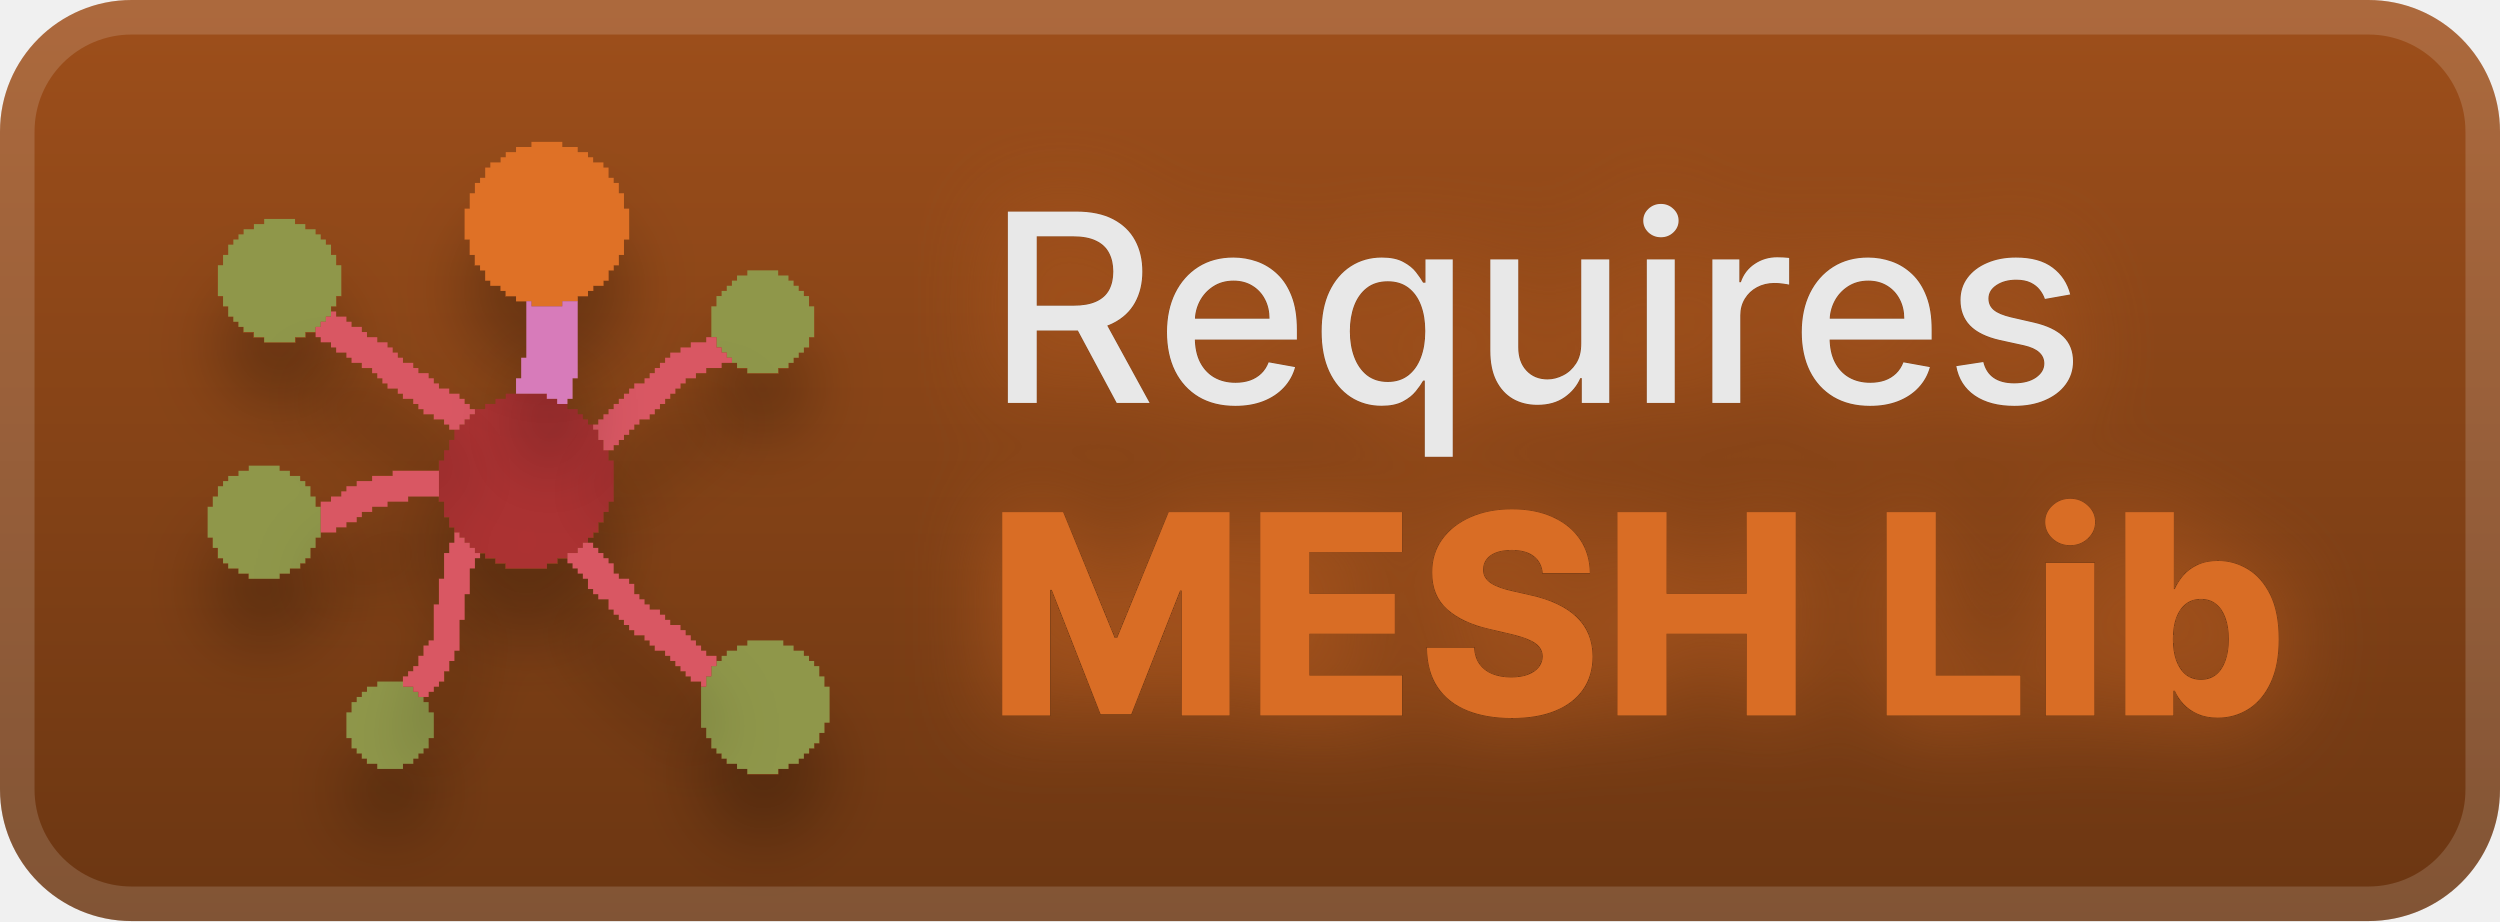
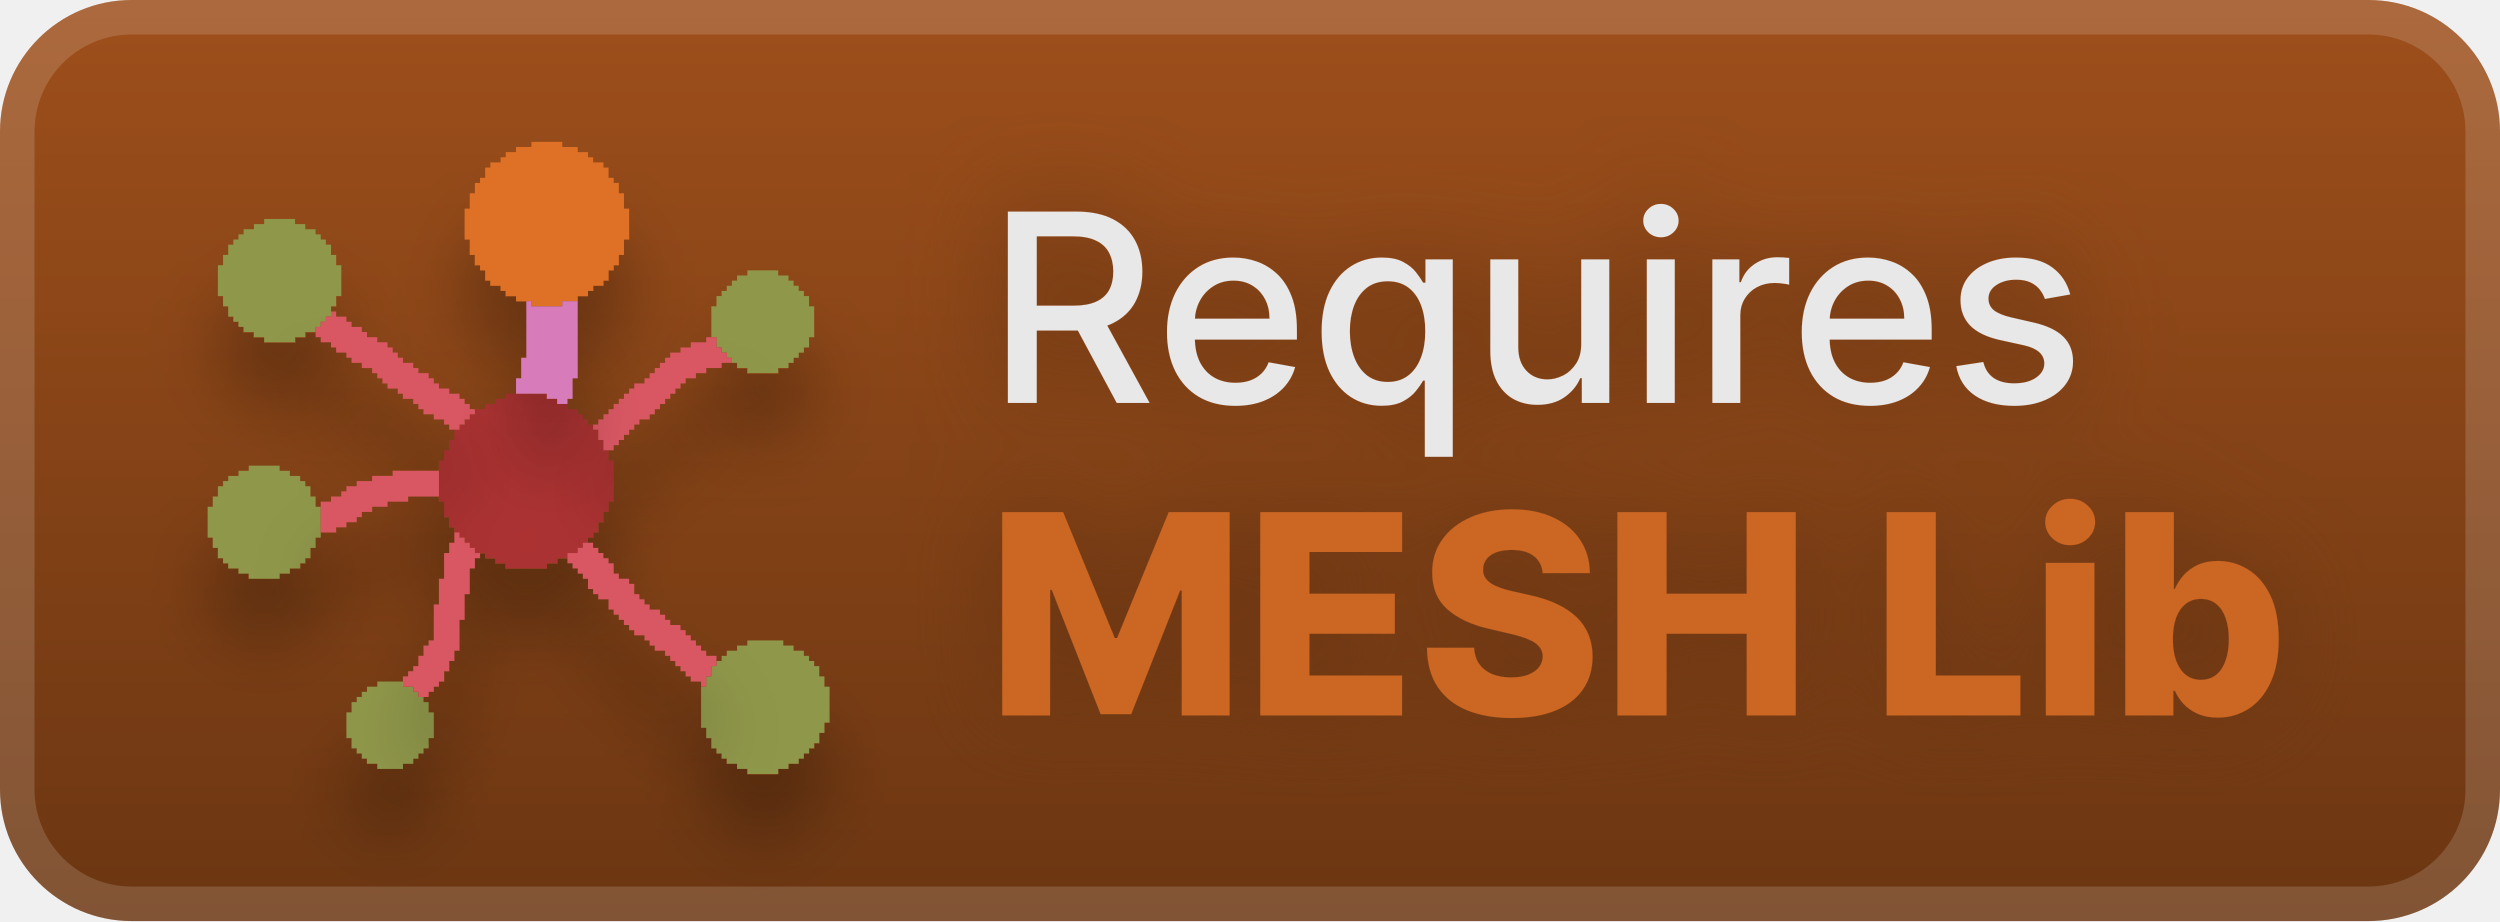
<svg xmlns="http://www.w3.org/2000/svg" width="152" height="56" viewBox="0 0 152 56" fill="none">
  <g clip-path="url(#clip0_3_2)">
    <rect width="152" height="56" rx="8" fill="url(#paint0_linear_3_2)" />
    <g filter="url(#filter0_d_3_2)">
      <path d="M22.938 41.438H24.5V46.75H22.938V41.438ZM25.438 42.375H25.75V45.812H25.438V42.375ZM25.75 42.688H26.062V45.5H25.75V42.688ZM26.062 43.312H26.375V44.875H26.062V43.312ZM24.5 41.75H25.125V46.438H24.5V41.75ZM25.125 42.062H25.438V46.125H25.125V42.062ZM22 42.375H21.688V45.812H22V42.375ZM21.688 42.688H21.375V45.5H21.688V42.688ZM21.375 43.312H21.062V44.875H21.375V43.312ZM22.938 41.75H22.312V46.438H22.938V41.75ZM22.312 42.062H22V46.125H22.312V42.062ZM42.625 41.75H42.938V44.25H42.625V41.75ZM42.938 41.125H43.25V44.875H42.938V41.125ZM43.25 40.5H43.562V45.5H43.25V40.5ZM43.562 40.188H43.875V45.812H43.562V40.188ZM43.875 39.875H44.188V46.125H43.875V39.875ZM44.188 39.562H44.812V46.438H44.188V39.562ZM44.812 39.25H45.438V46.75H44.812V39.25ZM45.438 38.938H47.312V47.062H45.438V38.938ZM47.312 38.938H47.625V46.75H47.312V38.938ZM47.625 39.25H47.938V46.75H47.625V39.25ZM47.938 39.25H48.25V46.438H47.938V39.25ZM48.25 39.562H48.562V46.438H48.25V39.562ZM48.562 39.562H48.875V46.125H48.562V39.562ZM48.875 39.875H49.188V45.812H48.875V39.875ZM49.188 40.188H49.5V45.5H49.188V40.188ZM49.5 40.5H49.812V45.188H49.5V40.5ZM49.812 41.125H50.125V44.562H49.812V41.125ZM50.125 41.75H50.438V43.938H50.125V41.75ZM43.25 18.625H43.562V20.5H43.25V18.625ZM43.562 18H43.875V21.125H43.562V18ZM43.875 17.688H44.188V21.438H43.875V17.688ZM44.188 17.375H44.5V21.75H44.188V17.375ZM44.5 17.062H44.812V22.062H44.5V17.062ZM44.812 16.75H45.438V22.375H44.812V16.75ZM45.438 16.438H47.312V22.688H45.438V16.438ZM47.312 16.75H47.938V22.375H47.312V16.75ZM47.938 17.062H48.25V22.062H47.938V17.062ZM48.25 17.375H48.562V21.75H48.25V17.375ZM48.562 17.688H48.875V21.438H48.562V17.688ZM48.875 18H49.188V21.125H48.875V18ZM49.188 18.625H49.5V20.5H49.188V18.625ZM13.25 16.125H13.562V18H13.25V16.125ZM13.562 15.5H13.875V18.625H13.562V15.5ZM13.875 14.875H14.188V19.25H13.875V14.875ZM14.188 14.562H14.5V19.562H14.188V14.562ZM14.5 14.25H14.812V19.875H14.5V14.25ZM14.812 13.938H15.438V20.188H14.812V13.938ZM15.438 13.625H16.062V20.5H15.438V13.625ZM16.062 13.312H17.938V20.812H16.062V13.312ZM17.938 13.625H18.562V20.5H17.938V13.625ZM18.562 13.938H19.188V20.188H18.562V13.938ZM19.188 14.25H19.5V19.875H19.188V14.25ZM19.5 14.562H19.812V19.562H19.5V14.562ZM19.812 14.875H20.125V19.25H19.812V14.875ZM20.125 15.5H20.438V18.625H20.125V15.5ZM20.438 16.125H20.75V18H20.438V16.125ZM12.625 30.812H12.938V32.688H12.625V30.812ZM12.938 30.188H13.25V33.312H12.938V30.188ZM13.25 29.562H13.562V33.938H13.25V29.562ZM13.562 29.25H13.875V34.25H13.562V29.25ZM13.875 28.938H14.5V34.562H13.875V28.938ZM14.5 28.625H15.125V34.875H14.5V28.625ZM15.125 28.312H17V35.188H15.125V28.312ZM17 28.625H17.625V34.875H17V28.625ZM17.625 28.938H18.25V34.562H17.625V28.938ZM18.25 29.25H18.562V34.25H18.25V29.25ZM18.562 29.562H18.875V33.938H18.562V29.562ZM18.875 30.188H19.188V33.312H18.875V30.188ZM19.188 30.812H19.5V32.688H19.188V30.812Z" fill="#8F974A" />
    </g>
    <g filter="url(#filter1_d_3_2)">
      <path d="M26.688 28H27V30.5H26.688V28ZM27 27.375H27.312V31.438H27V27.375ZM27.312 26.75H27.625V32.062H27.312V26.75ZM27.625 26.125H27.938V32.375H27.625V26.125ZM27.938 25.812H28.25V32.688H27.938V25.812ZM28.25 25.5H28.562V33H28.25V25.5ZM28.562 25.188H28.875V33.312H28.562V25.188ZM28.875 24.875H29.5V33.625H28.875V24.875ZM29.5 24.562H30.125V33.938H29.5V24.562ZM30.125 24.25H30.75V34.25H30.125V24.25ZM30.75 23.938H33.25V34.562H30.75V23.938ZM33.25 24.25H33.875V34.25H33.25V24.25ZM33.875 24.562H34.5V33.938H33.875V24.562ZM34.5 24.875H35.125V33.625H34.5V24.875ZM35.125 25.188H35.438V33.312H35.125V25.188ZM35.438 25.5H35.75V33H35.438V25.5ZM35.75 25.812H36.062V32.688H35.75V25.812ZM36.062 26.125H36.375V32.375H36.062V26.125ZM36.375 26.75H36.688V31.75H36.375V26.75ZM36.688 27.375H37V31.125H36.688V27.375ZM37 28H37.312V30.5H37V28Z" fill="#AC3232" />
    </g>
    <g filter="url(#filter2_d_3_2)">
      <path d="M28.25 12.688H28.562V14.562H28.25V12.688ZM28.562 11.75H28.875V15.5H28.562V11.75ZM28.875 11.125H29.188V16.125H28.875V11.125ZM29.188 10.812H29.5V16.438H29.188V10.812ZM29.5 10.188H29.812V17.062H29.5V10.188ZM29.812 9.875H30.438V17.375H29.812V9.875ZM30.438 9.562H30.75V17.688H30.438V9.562ZM30.75 9.25H31.375V18H30.75V9.25ZM31.375 8.938H32.312V18.312H31.375V8.938ZM32.312 8.625H34.188V18.625H32.312V8.625ZM34.188 8.938H35.125V18.312H34.188V8.938ZM35.125 9.25H35.75V18H35.125V9.25ZM35.75 9.562H36.062V17.688H35.75V9.562ZM36.062 9.875H36.688V17.375H36.062V9.875ZM36.688 10.188H37V17.062H36.688V10.188ZM37 10.812H37.312V16.438H37V10.812ZM37.312 11.125H37.625V16.125H37.312V11.125ZM37.625 11.75H37.938V15.5H37.625V11.75ZM37.938 12.688H38.25V14.562H37.938V12.688Z" fill="#DF7126" />
    </g>
    <g filter="url(#filter3_d_3_2)">
      <path d="M24.5 41.125H24.812V41.75H24.5V41.125ZM24.812 40.812H25.125V41.75H24.812V40.812ZM25.125 40.5H25.438V42.062H25.125V40.5ZM25.438 39.875H25.75V42.375H25.438V39.875ZM25.75 39.25H26.062V42.375H25.75V39.25ZM26.062 38.938H26.375V42.062H26.062V38.938ZM26.375 36.75H26.688V41.75H26.375V36.75ZM26.688 35.188H27V41.438H26.688V35.188ZM27 33.625H27.312V40.812H27V33.625ZM27.312 33H27.625V40.188H27.312V33ZM27.625 32.375H27.938V39.562H27.625V32.375ZM27.938 32.688H28.25V37.688H27.938V32.688ZM28.25 33H28.562V36.125H28.25V33ZM28.562 33.312H28.875V34.562H28.562V33.312ZM28.875 33.625H29.188V33.938H28.875V33.625ZM43.25 39.875H43.562V40.5H43.25V39.875ZM42.938 39.875H43.25V41.125H42.938V39.875ZM42.625 39.562H42.938V41.75H42.625V39.562ZM42.312 39.25H42.625V41.438H42.312V39.25ZM42 38.938H42.312V41.438H42V38.938ZM41.688 38.625H42V41.125H41.688V38.625ZM41.375 38.312H41.688V40.812H41.375V38.312ZM41.062 38H41.375V40.5H41.062V38ZM40.75 38H41.062V40.188H40.75V38ZM40.438 37.688H40.75V39.875H40.438V37.688ZM40.125 37.375H40.438V39.562H40.125V37.375ZM39.812 37.062H40.125V39.562H39.812V37.062ZM39.5 37.062H39.812V39.25H39.5V37.062ZM39.188 36.75H39.5V38.938H39.188V36.75ZM38.875 36.438H39.188V38.625H38.875V36.438ZM38.562 36.125H38.875V38.625H38.562V36.125ZM38.25 35.5H38.562V38.312H38.25V35.5ZM37.938 35.188H38.25V38H37.938V35.188ZM37.625 35.188H37.938V37.688H37.625V35.188ZM37.312 34.875H37.625V37.375H37.312V34.875ZM37 34.25H37.312V37.062H37V34.25ZM36.688 33.938H37V36.438H36.688V33.938ZM36.375 33.625H36.688V36.438H36.375V33.625ZM36.062 33.312H36.375V36.125H36.062V33.312ZM35.75 33H36.062V35.812H35.75V33ZM35.438 33H35.75V35.188H35.438V33ZM35.125 33.312H35.438V34.875H35.125V33.312ZM34.812 33.625H35.125V34.562H34.812V33.625ZM34.5 33.625H34.812V34.25H34.5V33.625ZM36.062 25.812H36.375V26.125H36.062V25.812ZM36.375 25.5H36.688V26.75H36.375V25.5ZM36.688 25.188H37V27.375H36.688V25.188ZM37 24.875H37.312V27.375H37V24.875ZM37.312 24.562H37.625V27.062H37.312V24.562ZM37.625 24.25H37.938V26.75H37.625V24.25ZM37.938 23.938H38.25V26.438H37.938V23.938ZM38.25 23.625H38.562V26.125H38.25V23.625ZM38.562 23.312H38.875V25.812H38.562V23.312ZM38.875 23.312H39.188V25.5H38.875V23.312ZM39.188 23H39.5V25.5H39.188V23ZM39.5 22.688H39.812V25.188H39.5V22.688ZM39.812 22.375H40.125V24.875H39.812V22.375ZM40.125 22.062H40.438V24.562H40.125V22.062ZM40.438 21.75H40.75V24.25H40.438V21.75ZM40.75 21.438H41.062V23.938H40.75V21.438ZM41.062 21.438H41.375V23.625H41.062V21.438ZM41.375 21.125H41.688V23.312H41.375V21.125ZM41.688 21.125H42V23H41.688V21.125ZM42 20.812H42.312V23H42V20.812ZM42.312 20.812H42.938V22.688H42.312V20.812ZM42.938 20.5H43.562V22.375H42.938V20.5ZM43.562 21.125H43.875V22.375H43.562V21.125ZM43.875 21.438H44.188V22.062H43.875V21.438ZM44.188 21.75H44.5V22.062H44.188V21.75ZM28.562 24.875H28.875V25.188H28.562V24.875ZM28.25 24.562H28.562V25.5H28.25V24.562ZM27.938 24.25H28.25V25.812H27.938V24.25ZM27.312 23.938H27.938V26.125H27.312V23.938ZM27 23.625H27.312V25.812H27V23.625ZM26.688 23.625H27V25.5H26.688V23.625ZM26.375 23.312H26.688V25.5H26.375V23.312ZM26.062 23H26.375V25.188H26.062V23ZM25.75 22.688H26.062V25.188H25.75V22.688ZM25.438 22.688H25.75V24.875H25.438V22.688ZM25.125 22.375H25.438V24.562H25.125V22.375ZM24.5 22.062H25.125V24.25H24.5V22.062ZM24.188 21.75H24.5V23.938H24.188V21.75ZM23.875 21.438H24.188V23.625H23.875V21.438ZM23.562 21.125H23.875V23.625H23.562V21.125ZM23.25 20.812H23.562V23.312H23.25V20.812ZM22.938 20.812H23.25V23H22.938V20.812ZM22.625 20.5H22.938V22.688H22.625V20.5ZM22.312 20.5H22.625V22.375H22.312V20.5ZM22 20.188H22.312V22.375H22V20.188ZM21.375 19.875H22V22.062H21.375V19.875ZM21.062 19.562H21.375V21.75H21.062V19.562ZM20.438 19.25H21.062V21.438H20.438V19.25ZM20.125 18.938H20.438V21.125H20.125V18.938ZM19.812 19.25H20.125V20.812H19.812V19.25ZM19.5 19.562H19.812V20.812H19.5V19.562ZM19.188 19.875H19.5V20.5H19.188V19.875ZM24.812 28.625H26.688V30.188H24.812V28.625ZM23.875 28.625H24.812V30.5H23.875V28.625ZM23.562 28.938H23.875V30.5H23.562V28.938ZM22.625 28.938H23.562V30.812H22.625V28.938ZM22 29.25H22.625V31.125H22V29.25ZM21.688 29.25H22V31.438H21.688V29.25ZM21.062 29.562H21.688V31.75H21.062V29.562ZM20.75 29.875H21.062V32.062H20.75V29.875ZM20.438 30.188H20.75V32.062H20.438V30.188ZM20.125 30.188H20.438V32.375H20.125V30.188ZM19.5 30.5H20.125V32.375H19.5V30.5Z" fill="#D95763" />
    </g>
    <g filter="url(#filter4_d_3_2)">
      <path d="M31.375 23H31.688V23.938H31.375V23ZM31.688 21.75H32V23.938H31.688V21.75ZM32 18.312H32.312V23.938H32V18.312ZM32.312 18.625H33.25V23.938H32.312V18.625ZM33.25 18.625H33.875V24.25H33.25V18.625ZM33.875 18.625H34.188V24.562H33.875V18.625ZM34.188 18.312H34.5V24.562H34.188V18.312ZM34.5 18.312H34.812V24.25H34.5V18.312ZM34.812 18.312H35.125V23H34.812V18.312Z" fill="#D77BBA" />
    </g>
    <g filter="url(#filter5_d_3_2)">
      <path d="M61.278 24.5V12.864H65.426C66.328 12.864 67.076 13.019 67.671 13.329C68.269 13.64 68.716 14.07 69.011 14.619C69.307 15.165 69.454 15.796 69.454 16.511C69.454 17.224 69.305 17.85 69.006 18.392C68.71 18.93 68.263 19.349 67.665 19.648C67.07 19.947 66.322 20.097 65.421 20.097H62.278V18.585H65.261C65.829 18.585 66.292 18.504 66.648 18.341C67.008 18.178 67.271 17.941 67.438 17.631C67.604 17.32 67.688 16.947 67.688 16.511C67.688 16.072 67.602 15.691 67.432 15.369C67.265 15.047 67.002 14.801 66.642 14.631C66.286 14.456 65.818 14.369 65.239 14.369H63.034V24.5H61.278ZM67.023 19.25L69.898 24.5H67.898L65.079 19.25H67.023ZM75.106 24.676C74.247 24.676 73.506 24.492 72.885 24.125C72.267 23.754 71.79 23.233 71.453 22.562C71.12 21.888 70.953 21.099 70.953 20.193C70.953 19.299 71.12 18.511 71.453 17.829C71.79 17.148 72.26 16.616 72.862 16.233C73.468 15.85 74.177 15.659 74.987 15.659C75.48 15.659 75.957 15.741 76.419 15.903C76.881 16.066 77.296 16.322 77.663 16.671C78.031 17.019 78.32 17.472 78.533 18.028C78.745 18.581 78.851 19.254 78.851 20.046V20.648H71.913V19.375H77.186C77.186 18.928 77.095 18.532 76.913 18.188C76.731 17.839 76.476 17.564 76.146 17.364C75.82 17.163 75.438 17.062 74.999 17.062C74.521 17.062 74.105 17.18 73.749 17.415C73.396 17.646 73.124 17.949 72.93 18.324C72.741 18.695 72.646 19.099 72.646 19.534V20.528C72.646 21.112 72.749 21.608 72.953 22.017C73.162 22.426 73.451 22.739 73.822 22.954C74.194 23.167 74.627 23.273 75.124 23.273C75.445 23.273 75.739 23.227 76.004 23.136C76.269 23.042 76.499 22.901 76.692 22.716C76.885 22.53 77.033 22.301 77.135 22.028L78.743 22.318C78.614 22.792 78.383 23.206 78.05 23.562C77.72 23.915 77.305 24.189 76.805 24.386C76.309 24.579 75.743 24.676 75.106 24.676ZM86.628 27.773V23.142H86.526C86.423 23.328 86.276 23.54 86.082 23.778C85.893 24.017 85.632 24.225 85.298 24.403C84.965 24.581 84.533 24.671 84.003 24.671C83.298 24.671 82.669 24.491 82.117 24.131C81.567 23.767 81.135 23.25 80.821 22.579C80.51 21.905 80.355 21.097 80.355 20.153C80.355 19.21 80.512 18.403 80.827 17.733C81.145 17.062 81.581 16.549 82.133 16.193C82.686 15.837 83.313 15.659 84.014 15.659C84.556 15.659 84.992 15.75 85.321 15.932C85.654 16.11 85.912 16.318 86.094 16.557C86.279 16.796 86.423 17.006 86.526 17.188H86.668V15.773H88.327V27.773H86.628ZM84.378 23.222C84.867 23.222 85.279 23.093 85.617 22.835C85.957 22.574 86.215 22.212 86.389 21.75C86.567 21.288 86.656 20.75 86.656 20.136C86.656 19.53 86.569 19 86.395 18.546C86.221 18.091 85.965 17.737 85.628 17.483C85.291 17.229 84.874 17.102 84.378 17.102C83.867 17.102 83.44 17.235 83.099 17.5C82.758 17.765 82.501 18.127 82.327 18.585C82.156 19.044 82.071 19.561 82.071 20.136C82.071 20.72 82.158 21.244 82.332 21.71C82.507 22.176 82.764 22.546 83.105 22.818C83.45 23.087 83.874 23.222 84.378 23.222ZM96.139 20.881V15.773H97.844V24.5H96.173V22.989H96.082C95.882 23.454 95.56 23.843 95.117 24.153C94.677 24.46 94.13 24.614 93.474 24.614C92.914 24.614 92.418 24.491 91.986 24.244C91.558 23.994 91.221 23.625 90.974 23.136C90.732 22.648 90.611 22.044 90.611 21.324V15.773H92.31V21.119C92.31 21.714 92.474 22.188 92.804 22.54C93.133 22.892 93.561 23.068 94.088 23.068C94.406 23.068 94.722 22.989 95.037 22.829C95.355 22.671 95.618 22.43 95.827 22.108C96.039 21.786 96.143 21.377 96.139 20.881ZM100.126 24.5V15.773H101.825V24.5H100.126ZM100.984 14.426C100.689 14.426 100.435 14.328 100.223 14.131C100.015 13.93 99.91 13.691 99.91 13.415C99.91 13.134 100.015 12.896 100.223 12.699C100.435 12.498 100.689 12.398 100.984 12.398C101.28 12.398 101.532 12.498 101.74 12.699C101.952 12.896 102.058 13.134 102.058 13.415C102.058 13.691 101.952 13.93 101.74 14.131C101.532 14.328 101.28 14.426 100.984 14.426ZM104.111 24.5V15.773H105.753V17.159H105.844C106.003 16.689 106.283 16.32 106.685 16.051C107.09 15.778 107.548 15.642 108.06 15.642C108.166 15.642 108.291 15.646 108.435 15.653C108.582 15.661 108.698 15.671 108.781 15.682V17.307C108.713 17.288 108.592 17.267 108.418 17.244C108.243 17.218 108.069 17.204 107.895 17.204C107.493 17.204 107.135 17.29 106.821 17.46C106.51 17.627 106.264 17.86 106.082 18.159C105.901 18.454 105.81 18.792 105.81 19.171V24.5H104.111ZM113.7 24.676C112.84 24.676 112.1 24.492 111.479 24.125C110.861 23.754 110.384 23.233 110.047 22.562C109.714 21.888 109.547 21.099 109.547 20.193C109.547 19.299 109.714 18.511 110.047 17.829C110.384 17.148 110.854 16.616 111.456 16.233C112.062 15.85 112.77 15.659 113.581 15.659C114.073 15.659 114.551 15.741 115.013 15.903C115.475 16.066 115.89 16.322 116.257 16.671C116.625 17.019 116.914 17.472 117.126 18.028C117.339 18.581 117.445 19.254 117.445 20.046V20.648H110.507V19.375H115.78C115.78 18.928 115.689 18.532 115.507 18.188C115.325 17.839 115.07 17.564 114.74 17.364C114.414 17.163 114.032 17.062 113.592 17.062C113.115 17.062 112.698 17.18 112.342 17.415C111.99 17.646 111.717 17.949 111.524 18.324C111.335 18.695 111.24 19.099 111.24 19.534V20.528C111.24 21.112 111.342 21.608 111.547 22.017C111.755 22.426 112.045 22.739 112.416 22.954C112.787 23.167 113.221 23.273 113.717 23.273C114.039 23.273 114.333 23.227 114.598 23.136C114.863 23.042 115.092 22.901 115.285 22.716C115.479 22.53 115.626 22.301 115.729 22.028L117.337 22.318C117.208 22.792 116.977 23.206 116.643 23.562C116.314 23.915 115.899 24.189 115.399 24.386C114.903 24.579 114.337 24.676 113.7 24.676ZM125.869 17.903L124.33 18.176C124.265 17.979 124.163 17.792 124.023 17.614C123.886 17.436 123.701 17.29 123.466 17.176C123.231 17.062 122.937 17.006 122.585 17.006C122.104 17.006 121.703 17.114 121.381 17.329C121.059 17.542 120.898 17.816 120.898 18.153C120.898 18.445 121.006 18.68 121.222 18.858C121.437 19.036 121.786 19.182 122.267 19.296L123.653 19.614C124.456 19.799 125.055 20.085 125.449 20.472C125.843 20.858 126.04 21.36 126.04 21.977C126.04 22.5 125.888 22.966 125.585 23.375C125.286 23.78 124.867 24.099 124.33 24.329C123.795 24.561 123.176 24.676 122.472 24.676C121.494 24.676 120.697 24.468 120.08 24.051C119.462 23.631 119.083 23.034 118.943 22.261L120.585 22.011C120.687 22.439 120.898 22.763 121.216 22.983C121.534 23.199 121.949 23.307 122.46 23.307C123.017 23.307 123.462 23.191 123.795 22.96C124.129 22.725 124.295 22.439 124.295 22.102C124.295 21.829 124.193 21.6 123.989 21.415C123.788 21.229 123.479 21.089 123.062 20.994L121.585 20.671C120.771 20.485 120.169 20.189 119.778 19.784C119.392 19.379 119.199 18.866 119.199 18.244C119.199 17.729 119.343 17.278 119.631 16.892C119.919 16.506 120.316 16.204 120.824 15.989C121.331 15.769 121.913 15.659 122.568 15.659C123.511 15.659 124.254 15.864 124.795 16.273C125.337 16.678 125.695 17.222 125.869 17.903Z" fill="#E8E8E8" />
-       <path d="M60.936 31.136H64.636L67.776 38.791H67.921L71.06 31.136H74.76V43.5H71.85V35.906H71.748L68.778 43.422H66.918L63.948 35.863H63.846V43.5H60.936V31.136ZM76.624 43.5V31.136H85.245V33.563H79.612V36.099H84.804V38.532H79.612V41.073H85.245V43.5H76.624ZM93.799 34.843C93.759 34.4 93.58 34.056 93.262 33.811C92.948 33.561 92.499 33.436 91.916 33.436C91.529 33.436 91.207 33.487 90.95 33.587C90.692 33.688 90.499 33.827 90.37 34.004C90.242 34.177 90.175 34.376 90.171 34.602C90.163 34.787 90.199 34.95 90.28 35.09C90.364 35.231 90.485 35.356 90.642 35.465C90.803 35.569 90.996 35.662 91.222 35.742C91.447 35.823 91.7 35.894 91.982 35.954L93.045 36.195C93.656 36.328 94.196 36.505 94.662 36.727C95.133 36.948 95.528 37.212 95.846 37.517C96.168 37.823 96.411 38.175 96.576 38.574C96.741 38.972 96.826 39.419 96.83 39.914C96.826 40.695 96.629 41.365 96.238 41.924C95.848 42.484 95.286 42.912 94.554 43.21C93.825 43.508 92.946 43.657 91.916 43.657C90.881 43.657 89.98 43.502 89.211 43.192C88.442 42.882 87.845 42.411 87.418 41.779C86.992 41.148 86.772 40.349 86.76 39.383H89.622C89.646 39.781 89.752 40.113 89.942 40.379C90.131 40.645 90.39 40.846 90.72 40.983C91.055 41.119 91.441 41.188 91.879 41.188C92.282 41.188 92.624 41.133 92.906 41.025C93.192 40.916 93.411 40.765 93.564 40.572C93.717 40.379 93.795 40.157 93.799 39.908C93.795 39.675 93.723 39.475 93.582 39.31C93.441 39.141 93.224 38.996 92.93 38.876C92.64 38.751 92.27 38.636 91.819 38.532L90.527 38.23C89.457 37.984 88.614 37.588 87.998 37.041C87.382 36.489 87.076 35.745 87.08 34.807C87.076 34.042 87.281 33.372 87.696 32.797C88.111 32.221 88.684 31.772 89.416 31.45C90.149 31.128 90.984 30.967 91.922 30.967C92.88 30.967 93.711 31.13 94.415 31.456C95.123 31.778 95.673 32.231 96.063 32.815C96.454 33.398 96.653 34.074 96.661 34.843H93.799ZM98.339 43.5V31.136H101.327V36.099H106.199V31.136H109.181V43.5H106.199V38.532H101.327V43.5H98.339ZM114.708 43.5V31.136H117.696V41.073H122.84V43.5H114.708ZM124.387 43.5V34.227H127.339V43.5H124.387ZM125.866 33.147C125.451 33.147 125.095 33.01 124.797 32.736C124.5 32.458 124.351 32.124 124.351 31.734C124.351 31.348 124.5 31.018 124.797 30.744C125.095 30.466 125.451 30.327 125.866 30.327C126.284 30.327 126.641 30.466 126.934 30.744C127.232 31.018 127.381 31.348 127.381 31.734C127.381 32.124 127.232 32.458 126.934 32.736C126.641 33.01 126.284 33.147 125.866 33.147ZM129.218 43.5V31.136H132.17V35.815H132.23C132.351 35.533 132.522 35.262 132.743 35C132.969 34.738 133.255 34.525 133.601 34.36C133.951 34.191 134.369 34.106 134.856 34.106C135.5 34.106 136.102 34.276 136.661 34.614C137.225 34.952 137.68 35.473 138.026 36.177C138.372 36.882 138.545 37.779 138.545 38.87C138.545 39.92 138.378 40.8 138.044 41.508C137.714 42.216 137.267 42.747 136.704 43.102C136.144 43.456 135.522 43.633 134.838 43.633C134.371 43.633 133.967 43.556 133.625 43.403C133.283 43.251 132.995 43.049 132.762 42.8C132.532 42.55 132.355 42.282 132.23 41.997H132.14V43.5H129.218ZM132.11 38.864C132.11 39.363 132.176 39.797 132.309 40.168C132.446 40.538 132.641 40.826 132.894 41.031C133.152 41.232 133.46 41.333 133.818 41.333C134.18 41.333 134.488 41.232 134.742 41.031C134.995 40.826 135.186 40.538 135.315 40.168C135.448 39.797 135.514 39.363 135.514 38.864C135.514 38.365 135.448 37.932 135.315 37.566C135.186 37.2 134.995 36.916 134.742 36.715C134.492 36.513 134.184 36.413 133.818 36.413C133.456 36.413 133.148 36.511 132.894 36.708C132.641 36.906 132.446 37.187 132.309 37.554C132.176 37.92 132.11 38.356 132.11 38.864Z" fill="#D96D25" />
+       <path d="M60.936 31.136H64.636L67.776 38.791H67.921L71.06 31.136H74.76V43.5H71.85V35.906H71.748L68.778 43.422H66.918L63.948 35.863H63.846V43.5H60.936V31.136ZM76.624 43.5V31.136H85.245V33.563H79.612V36.099H84.804V38.532H79.612V41.073H85.245V43.5H76.624ZM93.799 34.843C93.759 34.4 93.58 34.056 93.262 33.811C92.948 33.561 92.499 33.436 91.916 33.436C91.529 33.436 91.207 33.487 90.95 33.587C90.692 33.688 90.499 33.827 90.37 34.004C90.242 34.177 90.175 34.376 90.171 34.602C90.163 34.787 90.199 34.95 90.28 35.09C90.364 35.231 90.485 35.356 90.642 35.465C90.803 35.569 90.996 35.662 91.222 35.742C91.447 35.823 91.7 35.894 91.982 35.954L93.045 36.195C93.656 36.328 94.196 36.505 94.662 36.727C95.133 36.948 95.528 37.212 95.846 37.517C96.168 37.823 96.411 38.175 96.576 38.574C96.741 38.972 96.826 39.419 96.83 39.914C96.826 40.695 96.629 41.365 96.238 41.924C95.848 42.484 95.286 42.912 94.554 43.21C93.825 43.508 92.946 43.657 91.916 43.657C90.881 43.657 89.98 43.502 89.211 43.192C88.442 42.882 87.845 42.411 87.418 41.779C86.992 41.148 86.772 40.349 86.76 39.383H89.622C89.646 39.781 89.752 40.113 89.942 40.379C90.131 40.645 90.39 40.846 90.72 40.983C91.055 41.119 91.441 41.188 91.879 41.188C92.282 41.188 92.624 41.133 92.906 41.025C93.192 40.916 93.411 40.765 93.564 40.572C93.717 40.379 93.795 40.157 93.799 39.908C93.795 39.675 93.723 39.475 93.582 39.31C93.441 39.141 93.224 38.996 92.93 38.876C92.64 38.751 92.27 38.636 91.819 38.532L90.527 38.23C89.457 37.984 88.614 37.588 87.998 37.041C87.382 36.489 87.076 35.745 87.08 34.807C87.076 34.042 87.281 33.372 87.696 32.797C88.111 32.221 88.684 31.772 89.416 31.45C90.149 31.128 90.984 30.967 91.922 30.967C92.88 30.967 93.711 31.13 94.415 31.456C95.123 31.778 95.673 32.231 96.063 32.815C96.454 33.398 96.653 34.074 96.661 34.843H93.799ZM98.339 43.5V31.136H101.327V36.099H106.199V31.136H109.181V43.5H106.199V38.532H101.327V43.5H98.339ZM114.708 43.5V31.136H117.696V41.073H122.84V43.5H114.708ZM124.387 43.5V34.227H127.339V43.5H124.387ZM125.866 33.147C125.451 33.147 125.095 33.01 124.797 32.736C124.5 32.458 124.351 32.124 124.351 31.734C124.351 31.348 124.5 31.018 124.797 30.744C125.095 30.466 125.451 30.327 125.866 30.327C126.284 30.327 126.641 30.466 126.934 30.744C127.232 31.018 127.381 31.348 127.381 31.734C127.381 32.124 127.232 32.458 126.934 32.736C126.641 33.01 126.284 33.147 125.866 33.147ZM129.218 43.5V31.136H132.17V35.815H132.23C132.351 35.533 132.522 35.262 132.743 35C132.969 34.738 133.255 34.525 133.601 34.36C133.951 34.191 134.369 34.106 134.856 34.106C135.5 34.106 136.102 34.276 136.661 34.614C137.225 34.952 137.68 35.473 138.026 36.177C138.372 36.882 138.545 37.779 138.545 38.87C138.545 39.92 138.378 40.8 138.044 41.508C137.714 42.216 137.267 42.747 136.704 43.102C136.144 43.456 135.522 43.633 134.838 43.633C134.371 43.633 133.967 43.556 133.625 43.403C133.283 43.251 132.995 43.049 132.762 42.8C132.532 42.55 132.355 42.282 132.23 41.997H132.14V43.5H129.218ZM132.11 38.864C132.11 39.363 132.176 39.797 132.309 40.168C132.446 40.538 132.641 40.826 132.894 41.031C133.152 41.232 133.46 41.333 133.818 41.333C134.18 41.333 134.488 41.232 134.742 41.031C134.995 40.826 135.186 40.538 135.315 40.168C135.448 39.797 135.514 39.363 135.514 38.864C135.514 38.365 135.448 37.932 135.315 37.566C135.186 37.2 134.995 36.916 134.742 36.715C134.492 36.513 134.184 36.413 133.818 36.413C133.456 36.413 133.148 36.511 132.894 36.708C132.641 36.906 132.446 37.187 132.309 37.554C132.176 37.92 132.11 38.356 132.11 38.864Z" fill="#CC6623" />
    </g>
  </g>
  <rect x="1.05" y="1.05" width="149.9" height="53.9" rx="6.95" stroke="white" stroke-opacity="0.15" stroke-width="2.1" />
  <defs>
    <filter id="filter0_d_3_2" x="8.625" y="13.312" width="45.812" height="41.75" filterUnits="userSpaceOnUse" color-interpolation-filters="sRGB">
      <feFlood flood-opacity="0" result="BackgroundImageFix" />
      <feColorMatrix in="SourceAlpha" type="matrix" values="0 0 0 0 0 0 0 0 0 0 0 0 0 0 0 0 0 0 127 0" result="hardAlpha" />
      <feOffset dy="4" />
      <feGaussianBlur stdDeviation="2" />
      <feComposite in2="hardAlpha" operator="out" />
      <feColorMatrix type="matrix" values="0 0 0 0 0 0 0 0 0 0 0 0 0 0 0 0 0 0 0.25 0" />
      <feBlend mode="normal" in2="BackgroundImageFix" result="effect1_dropShadow_3_2" />
      <feBlend mode="normal" in="SourceGraphic" in2="effect1_dropShadow_3_2" result="shape" />
    </filter>
    <filter id="filter1_d_3_2" x="22.688" y="23.938" width="18.625" height="18.625" filterUnits="userSpaceOnUse" color-interpolation-filters="sRGB">
      <feFlood flood-opacity="0" result="BackgroundImageFix" />
      <feColorMatrix in="SourceAlpha" type="matrix" values="0 0 0 0 0 0 0 0 0 0 0 0 0 0 0 0 0 0 127 0" result="hardAlpha" />
      <feOffset dy="4" />
      <feGaussianBlur stdDeviation="2" />
      <feComposite in2="hardAlpha" operator="out" />
      <feColorMatrix type="matrix" values="0 0 0 0 0 0 0 0 0 0 0 0 0 0 0 0 0 0 0.25 0" />
      <feBlend mode="normal" in2="BackgroundImageFix" result="effect1_dropShadow_3_2" />
      <feBlend mode="normal" in="SourceGraphic" in2="effect1_dropShadow_3_2" result="shape" />
    </filter>
    <filter id="filter2_d_3_2" x="24.25" y="8.625" width="18" height="18" filterUnits="userSpaceOnUse" color-interpolation-filters="sRGB">
      <feFlood flood-opacity="0" result="BackgroundImageFix" />
      <feColorMatrix in="SourceAlpha" type="matrix" values="0 0 0 0 0 0 0 0 0 0 0 0 0 0 0 0 0 0 127 0" result="hardAlpha" />
      <feOffset dy="4" />
      <feGaussianBlur stdDeviation="2" />
      <feComposite in2="hardAlpha" operator="out" />
      <feColorMatrix type="matrix" values="0 0 0 0 0 0 0 0 0 0 0 0 0 0 0 0 0 0 0.25 0" />
      <feBlend mode="normal" in2="BackgroundImageFix" result="effect1_dropShadow_3_2" />
      <feBlend mode="normal" in="SourceGraphic" in2="effect1_dropShadow_3_2" result="shape" />
    </filter>
    <filter id="filter3_d_3_2" x="15.188" y="18.938" width="33.312" height="31.438" filterUnits="userSpaceOnUse" color-interpolation-filters="sRGB">
      <feFlood flood-opacity="0" result="BackgroundImageFix" />
      <feColorMatrix in="SourceAlpha" type="matrix" values="0 0 0 0 0 0 0 0 0 0 0 0 0 0 0 0 0 0 127 0" result="hardAlpha" />
      <feOffset dy="4" />
      <feGaussianBlur stdDeviation="2" />
      <feComposite in2="hardAlpha" operator="out" />
      <feColorMatrix type="matrix" values="0 0 0 0 0 0 0 0 0 0 0 0 0 0 0 0 0 0 0.25 0" />
      <feBlend mode="normal" in2="BackgroundImageFix" result="effect1_dropShadow_3_2" />
      <feBlend mode="normal" in="SourceGraphic" in2="effect1_dropShadow_3_2" result="shape" />
    </filter>
    <filter id="filter4_d_3_2" x="27.375" y="18.312" width="11.75" height="14.25" filterUnits="userSpaceOnUse" color-interpolation-filters="sRGB">
      <feFlood flood-opacity="0" result="BackgroundImageFix" />
      <feColorMatrix in="SourceAlpha" type="matrix" values="0 0 0 0 0 0 0 0 0 0 0 0 0 0 0 0 0 0 127 0" result="hardAlpha" />
      <feOffset dy="4" />
      <feGaussianBlur stdDeviation="2" />
      <feComposite in2="hardAlpha" operator="out" />
      <feColorMatrix type="matrix" values="0 0 0 0 0 0 0 0 0 0 0 0 0 0 0 0 0 0 0.25 0" />
      <feBlend mode="normal" in2="BackgroundImageFix" result="effect1_dropShadow_3_2" />
      <feBlend mode="normal" in="SourceGraphic" in2="effect1_dropShadow_3_2" result="shape" />
    </filter>
    <filter id="filter5_d_3_2" x="54.4" y="3.9" width="91.2" height="48.2" filterUnits="userSpaceOnUse" color-interpolation-filters="sRGB">
      <feFlood flood-opacity="0" result="BackgroundImageFix" />
      <feColorMatrix in="SourceAlpha" type="matrix" values="0 0 0 0 0 0 0 0 0 0 0 0 0 0 0 0 0 0 127 0" result="hardAlpha" />
      <feOffset />
      <feGaussianBlur stdDeviation="2.8" />
      <feComposite in2="hardAlpha" operator="out" />
-       <feColorMatrix type="matrix" values="0 0 0 0 0.69 0 0 0 0 0.345 0 0 0 0 0.118 0 0 0 1 0" />
+       <feColorMatrix type="matrix" values="0 0 0 0 0.42 0 0 0 0 0.212 0 0 0 0 0.071 0 0 0 1 0" />
      <feBlend mode="normal" in2="BackgroundImageFix" result="effect1_dropShadow_3_2" />
      <feBlend mode="normal" in="SourceGraphic" in2="effect1_dropShadow_3_2" result="shape" />
    </filter>
    <linearGradient id="paint0_linear_3_2" x1="76" y1="0" x2="76" y2="56" gradientUnits="userSpaceOnUse">
      <stop stop-color="#9E4F1B" />
      <stop offset="1" stop-color="#6B3612" />
    </linearGradient>
    <clipPath id="clip0_3_2">
      <rect width="152" height="56" rx="8" fill="white" />
    </clipPath>
  </defs>
</svg>
